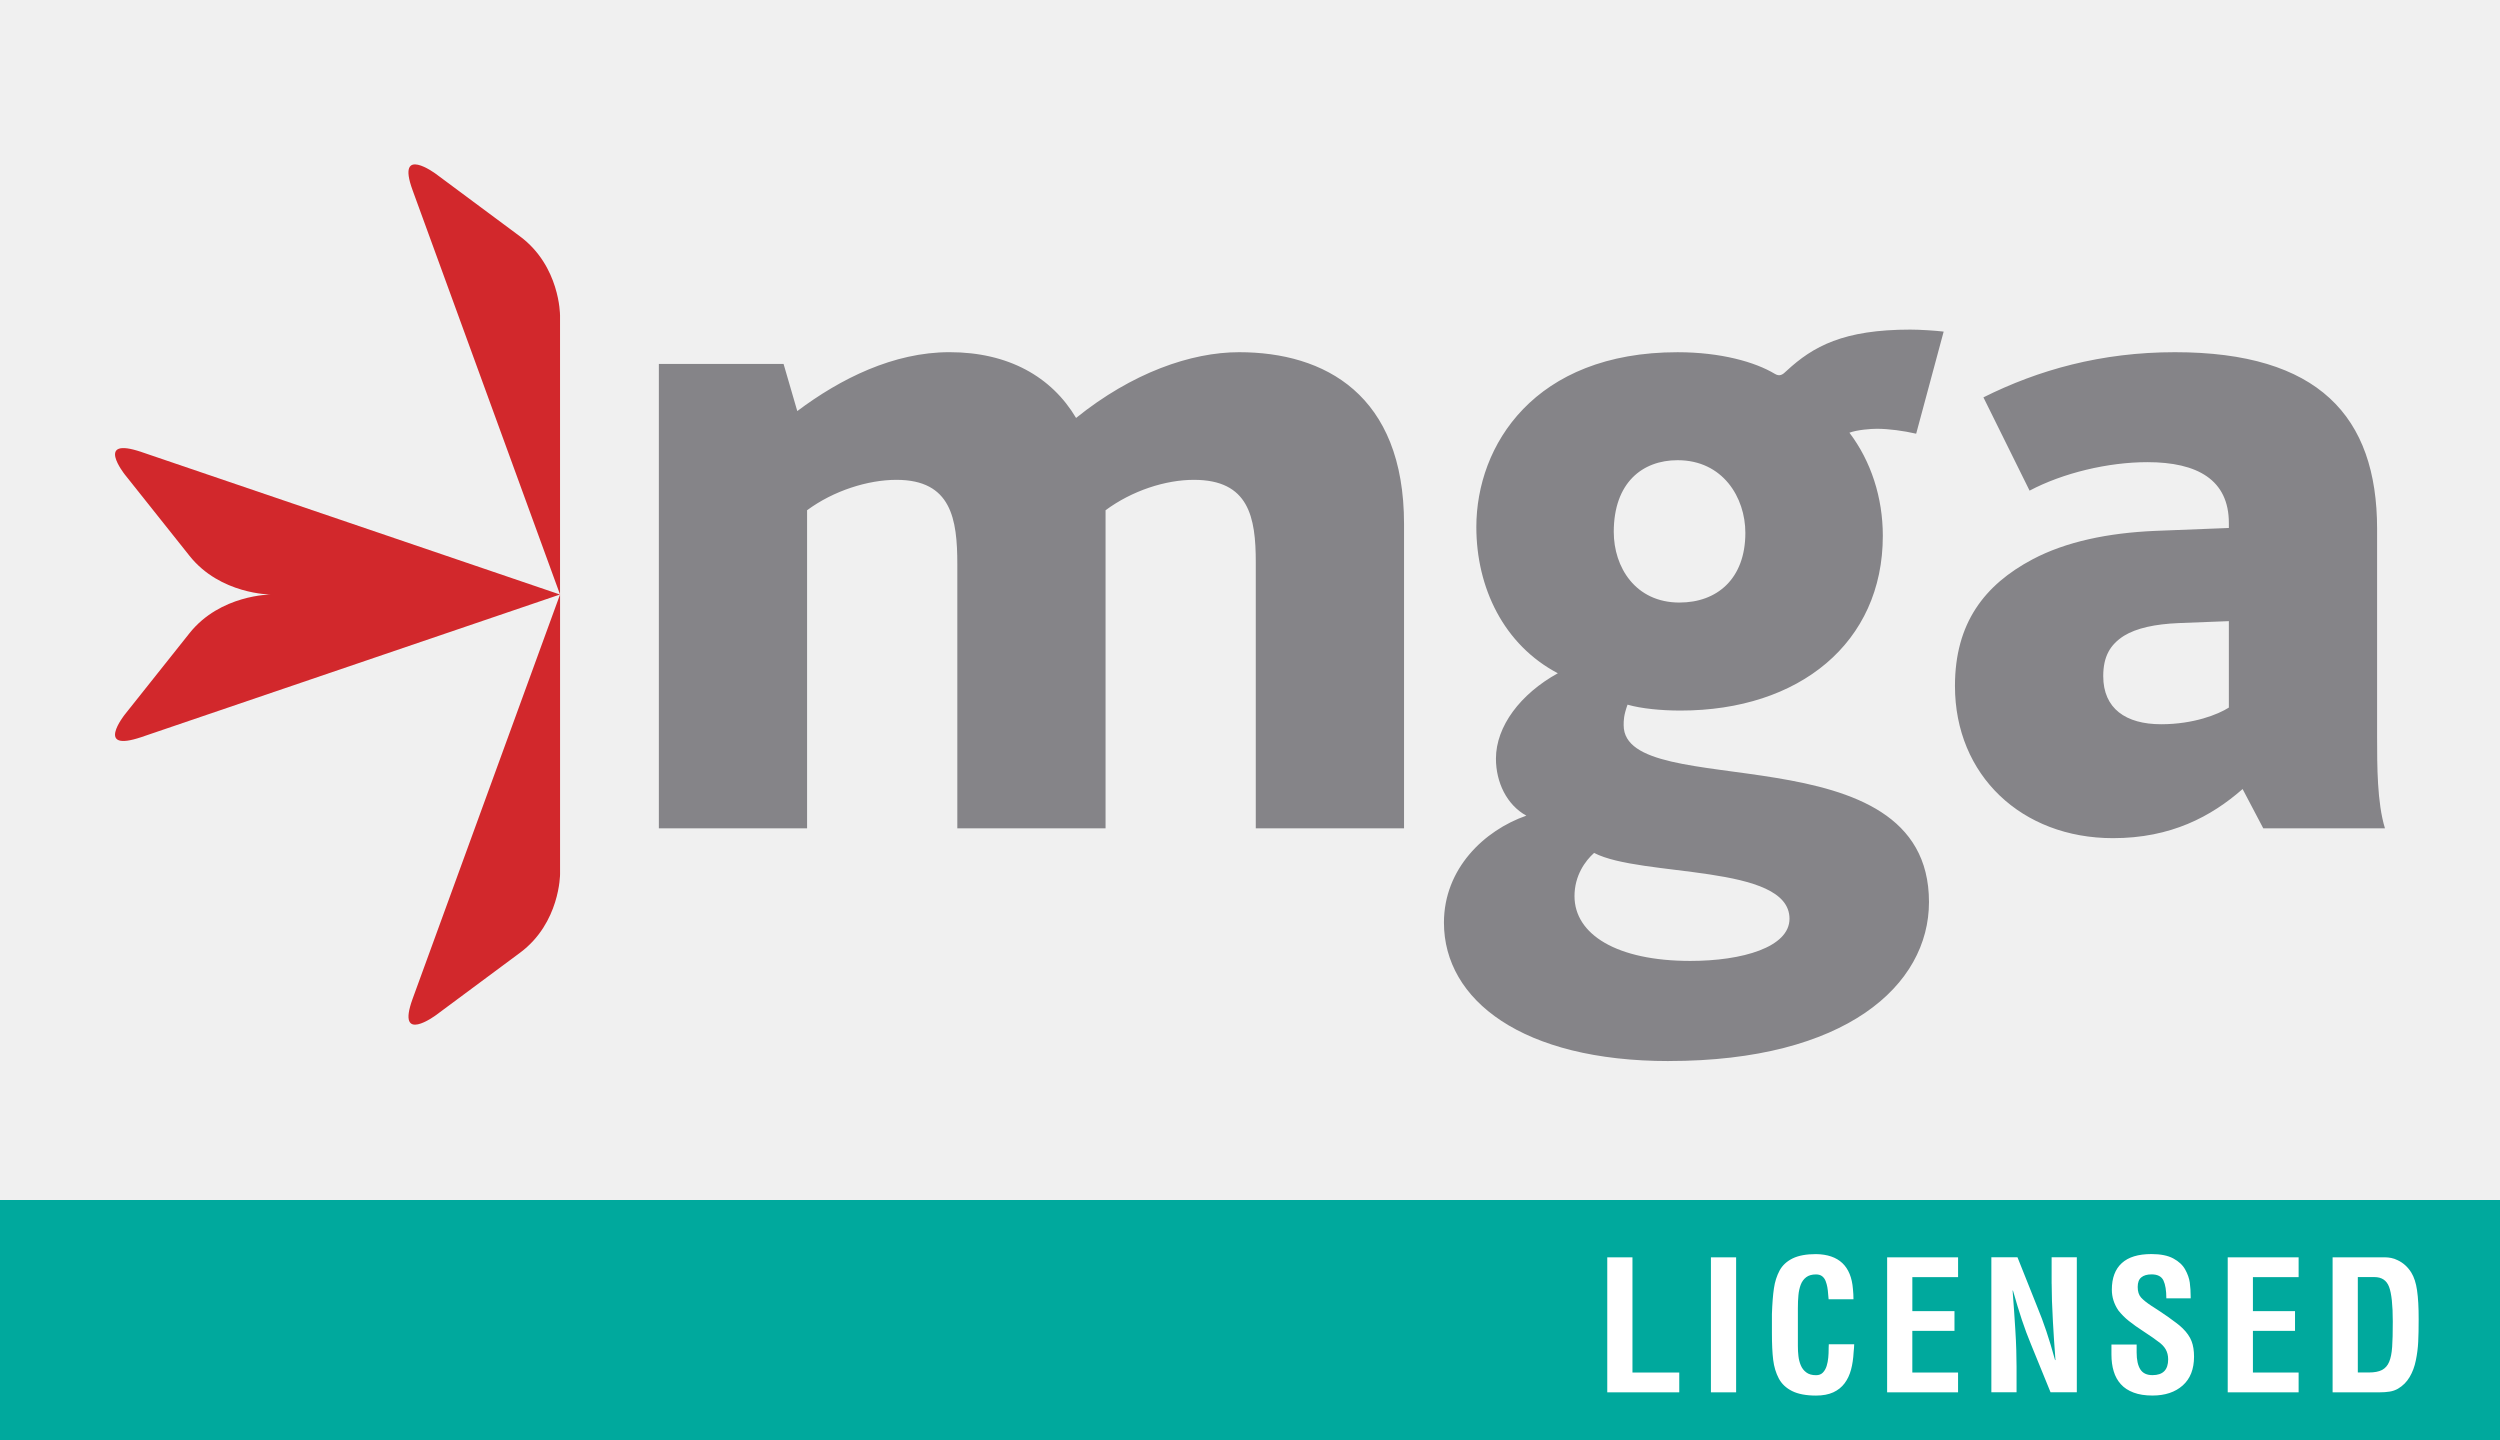
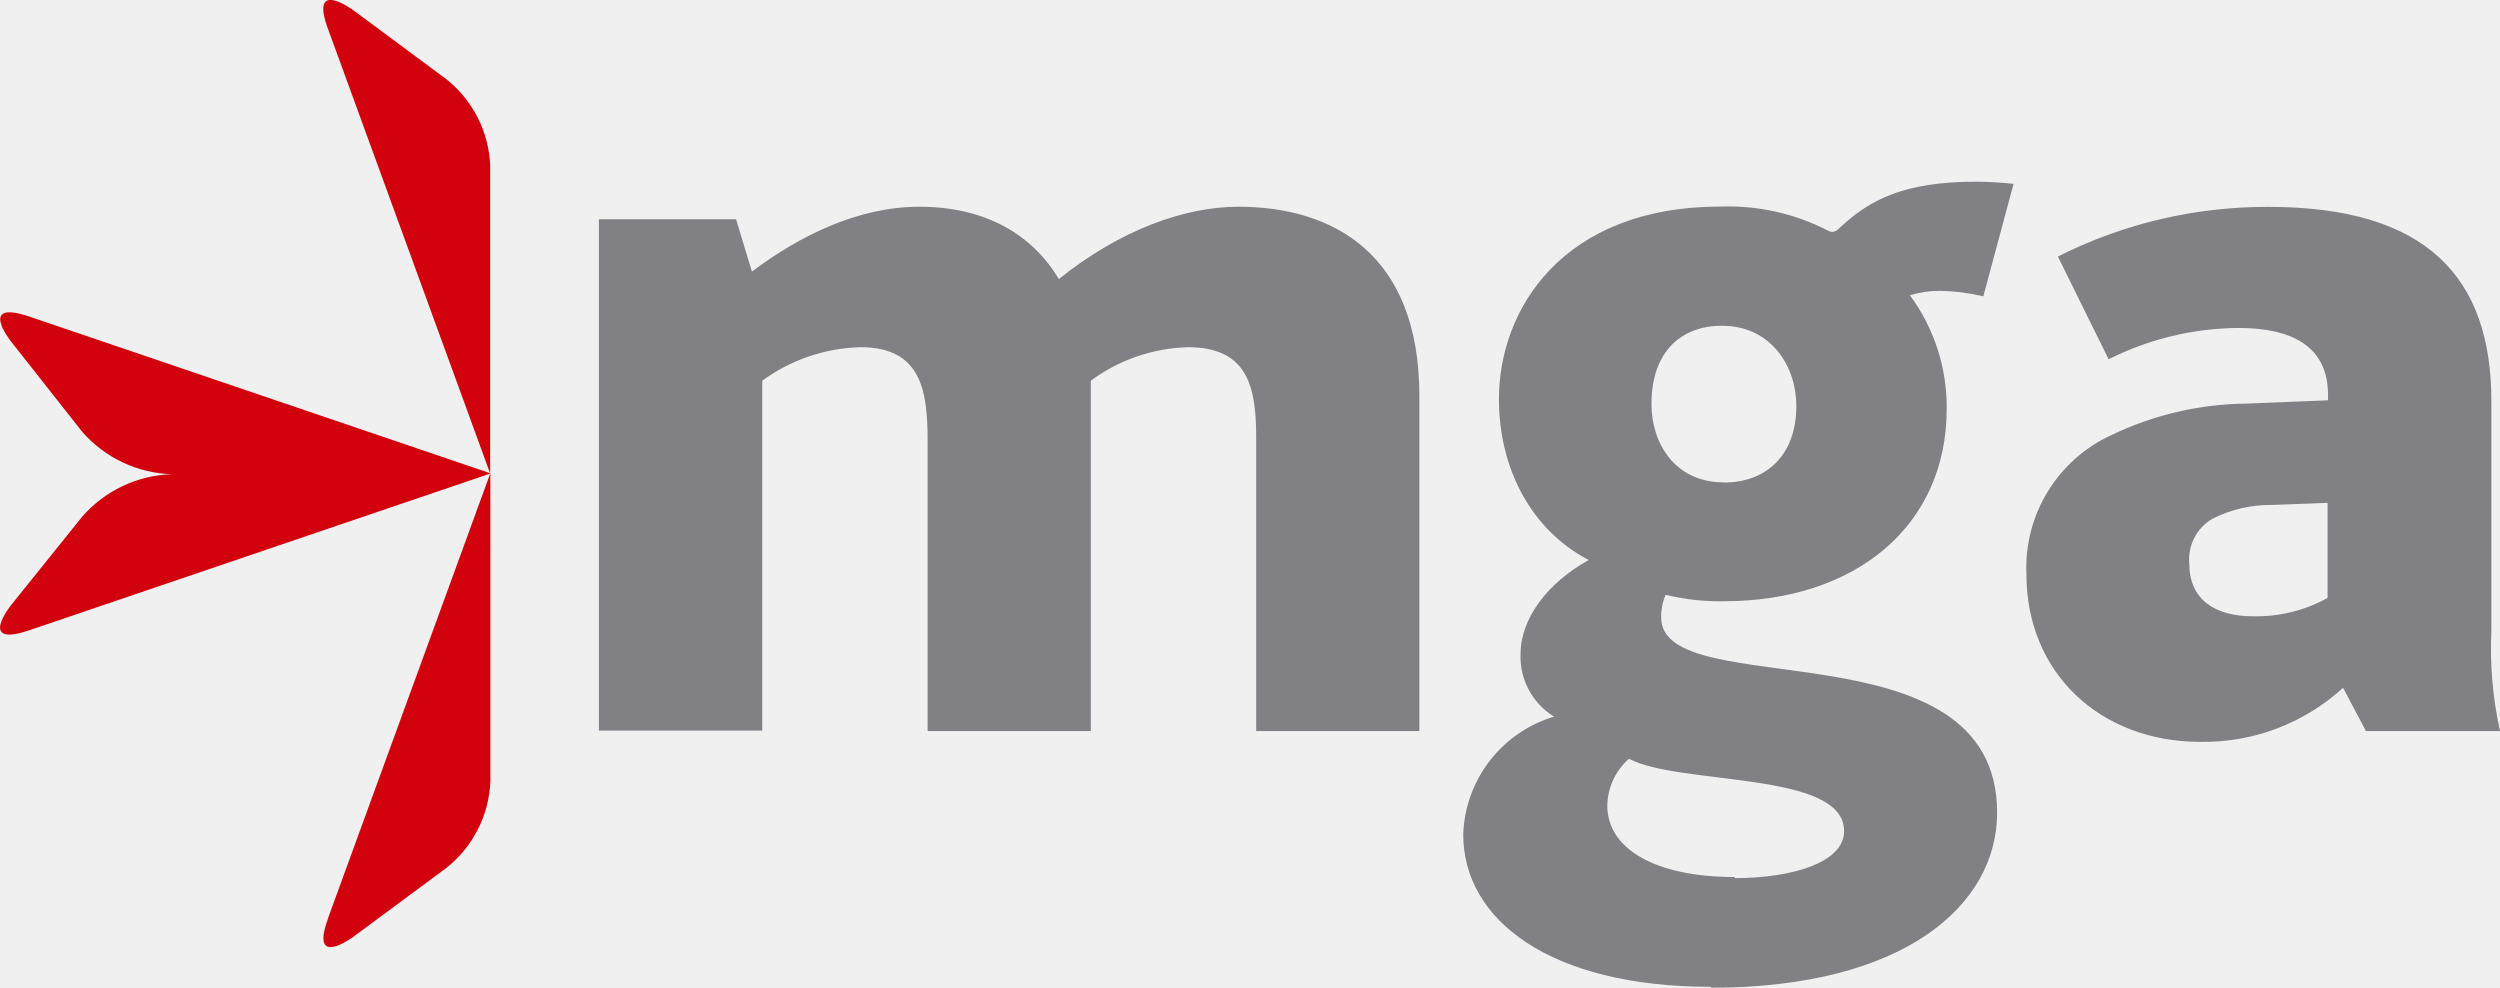
- <svg xmlns="http://www.w3.org/2000/svg" width="125" height="72" viewBox="4.917 224 125 72" enable-background="new 4.917 224 125 72">
-   <path fill="#00A99D" d="M4.917 284h125v12h-125z" />
-   <g fill="#fff">
-     <path d="M86.54 286.865h-1.26v6.75h3.6v-.99h-2.34zM90.463 286.865h1.26v6.75h-1.26zM96.35 291.42c0 .167-.006.322-.02.463-.012.14-.04.28-.08.414-.043.135-.105.246-.19.333s-.196.13-.34.13c-.204 0-.368-.046-.49-.14-.124-.093-.216-.212-.276-.36-.06-.145-.098-.298-.115-.453-.02-.156-.028-.327-.028-.514v-1.872c0-.25.008-.47.027-.66.017-.19.056-.363.114-.522.06-.158.152-.284.275-.378.122-.093.286-.14.49-.14.126 0 .228.03.306.09.078.06.137.142.176.244.04.102.066.202.084.3.02.1.033.23.045.393.01.108.015.18.02.216h1.243c0-.168-.01-.34-.027-.513-.09-1.146-.705-1.728-1.846-1.746-.486 0-.875.072-1.17.216-.293.145-.512.347-.652.607-.14.262-.236.56-.283.892-.05.332-.082.76-.1 1.28v.964c0 .534.02.977.063 1.328.043.35.137.66.28.93.144.272.366.48.665.63.3.15.7.227 1.197.227.342 0 .63-.055.865-.163.232-.108.422-.26.566-.454.146-.195.25-.422.32-.68.07-.258.112-.552.13-.882 0-.023.006-.09.018-.197.006-.108.01-.17.01-.19h-1.27c0 .04-.003.11-.008.206zM99.273 293.615h3.547v-.99h-2.287v-2.08h2.108v-.988h-2.107v-1.702h2.287v-.99h-3.547zM107.5 288.188c0 .51.02 1.143.063 1.898.03.553.072 1.19.127 1.917h-.02c-.148-.54-.295-1.02-.436-1.444s-.297-.836-.463-1.238l-.98-2.457h-1.306v6.75h1.26v-1.27c0-.24-.004-.517-.014-.832-.008-.314-.025-.667-.05-1.058-.017-.3-.036-.596-.058-.887l-.076-1.04h.018c.156.553.305 1.04.445 1.464.14.423.292.83.454 1.22l.98 2.402h1.314v-6.75h-1.26v1.324zM114.053 290.42c-.084-.084-.193-.177-.328-.278-.137-.103-.27-.2-.4-.293-.133-.094-.262-.183-.39-.267-.124-.084-.263-.174-.413-.27l-.018-.01c-.246-.16-.424-.304-.535-.427s-.167-.3-.167-.526c0-.223.06-.383.18-.48.12-.1.29-.15.514-.15.3 0 .498.103.594.307s.144.5.144.89h1.217v-.07c0-.26-.015-.495-.044-.712-.03-.216-.107-.435-.23-.656-.123-.224-.32-.407-.594-.555s-.64-.22-1.094-.22c-.66 0-1.154.15-1.484.454-.33.302-.496.744-.496 1.326 0 .372.11.717.324 1.035.156.198.332.376.527.53.194.157.452.34.776.55.313.205.54.363.686.478.166.114.293.243.377.387.083.145.126.313.126.504 0 .527-.262.79-.783.79-.283 0-.484-.095-.607-.286-.123-.192-.186-.475-.186-.847v-.396h-1.26v.496c0 .312.037.592.113.84.074.25.193.465.355.645.162.182.375.32.64.42.263.1.577.148.944.148.63 0 1.133-.168 1.512-.504.377-.336.566-.816.566-1.44 0-.3-.04-.56-.125-.778s-.233-.432-.442-.636zM116.303 293.615h3.545v-.99h-2.285v-2.08h2.105v-.988h-2.105v-1.702h2.285v-.99h-3.545zM125.77 288.517c-.053-.37-.15-.664-.287-.887-.174-.28-.402-.488-.684-.62-.11-.055-.218-.092-.325-.113-.11-.02-.207-.03-.297-.03h-2.63v6.75h2.33c.2 0 .374-.013.524-.037.15-.023.287-.072.414-.144.246-.145.44-.34.584-.585.145-.245.248-.522.31-.832.064-.31.103-.616.118-.922.016-.307.023-.685.023-1.135.002-.593-.026-1.074-.08-1.443zm-1.247 2.843c-.02.304-.07.548-.148.733-.078.187-.197.32-.355.405-.16.084-.38.126-.662.126h-.55v-4.77h.83c.364 0 .61.163.733.49s.185.904.185 1.732c0 .554-.01.982-.032 1.284z" />
-   </g>
-   <g>
-     <path fill="#D2282C" d="M25.546 273.945l7.373-20.22L12 260.85c-2.38.812-.844-1.122-.844-1.122l3.235-4.067c1.54-1.935 4.062-1.935 4.062-1.935s-2.523 0-4.06-1.934l-3.236-4.066s-1.537-1.935.843-1.122l20.92 7.123v13.983s0 2.44-2 3.926l-4.21 3.125c-.002 0-2 1.487-1.164-.815m7.373-34.202v13.982l-7.374-20.22c-.84-2.3 1.162-.814 1.162-.814l4.21 3.127c2 1.487 2 3.926 2 3.926" />
-   </g>
-   <g>
-     <path fill="#858488" d="M37.858 265.418h7.413v-15.906c1.326-.98 3.045-1.52 4.468-1.52 2.75 0 3.044 1.962 3.044 4.22v13.206h7.412V249.512c1.326-.98 2.994-1.52 4.418-1.52 2.75 0 3.093 1.864 3.093 4.122v13.304h7.413V250.2c0-6.48-3.978-8.59-8.248-8.59-2.404 0-5.35 1.03-8.15 3.287-1.225-2.06-3.386-3.288-6.33-3.288-2.798 0-5.45 1.323-7.61 2.945l-.685-2.356H37.86v23.218h-.002zm50.498 11.633c8.836 0 13.01-3.778 13.01-7.95 0-8.69-15.266-4.91-15.266-8.838 0-.246 0-.49.194-1.03.687.197 1.67.295 2.65.295 5.94 0 10.114-3.387 10.114-8.737 0-1.916-.59-3.73-1.67-5.156.393-.146 1.08-.196 1.375-.196.587 0 1.324.1 1.963.246l1.374-5.105c-.393-.048-1.18-.1-1.67-.1-3.338 0-4.858.834-6.184 2.063-.198.195-.345.295-.59.148-.982-.59-2.7-1.08-4.86-1.08-7.167 0-10.062 4.663-10.062 8.737 0 3.044 1.374 5.893 4.074 7.315-1.865 1.03-3.094 2.65-3.094 4.27 0 1.18.54 2.31 1.52 2.85-2.107.734-4.12 2.65-4.12 5.35.002 3.876 3.928 6.92 11.242 6.92m1.08-5.007c-3.682 0-5.794-1.325-5.794-3.24 0-1.03.54-1.768.98-2.16 2.357 1.228 9.77.54 9.77 3.29.002 1.422-2.354 2.11-4.957 2.11m-.54-17.918c-2.208 0-3.29-1.768-3.29-3.533 0-2.454 1.425-3.585 3.193-3.585 2.26 0 3.387 1.865 3.387 3.633 0 2.307-1.425 3.484-3.29 3.484m29.185 11.29h6.085c-.393-1.275-.393-3.142-.393-4.564v-10.407c0-5.646-2.945-8.836-10.11-8.836-3.683 0-6.826.884-9.574 2.258l2.308 4.664c1.67-.885 3.926-1.424 5.89-1.424 2.503 0 4.074.884 4.074 3.044v.247l-3.682.145c-2.356.1-4.467.54-6.136 1.424-2.404 1.275-3.877 3.19-3.877 6.33 0 4.47 3.337 7.61 7.902 7.61 2.896 0 4.91-1.08 6.48-2.456l1.033 1.964zm-1.72-10.358v4.32c-.538.344-1.766.833-3.386.833-1.767 0-2.895-.784-2.895-2.404 0-.983.342-1.57 1.03-2.014.638-.393 1.568-.59 2.747-.64l2.504-.097z" />
-   </g>
+ <svg xmlns="http://www.w3.org/2000/svg" id="Layer_1" data-name="Layer 1" viewBox="0 0 159.63 63.07">
+   <defs>
+     <style>.cls-1{fill:#d1010e;}.cls-2{fill:#818084;}</style>
+   </defs>
+   <path class="cls-1" d="M31.3,10.58V30.24L20.93,1.81C19.75-1.43,22.57.66,22.57.66l5.92,4.39a7.42,7.42,0,0,1,2.81,5.52M20.93,58.67,31.3,30.24l-29.42,10C-1.47,41.38.69,38.66.69,38.66L5.24,33a7.92,7.92,0,0,1,5.71-2.72,7.92,7.92,0,0,1-5.71-2.72L.7,21.8s-2.16-2.72,1.19-1.58l29.42,10V49.9a7.41,7.41,0,0,1-2.81,5.52l-5.93,4.39s-2.81,2.09-1.63-1.14" />
+   <path class="cls-2" d="M148.62,32.11v6.07a9.39,9.39,0,0,1-4.76,1.17c-2.49,0-4.07-1.1-4.07-3.38a3,3,0,0,1,1.45-2.83,8.19,8.19,0,0,1,3.87-.9Zm2.45,14.57h8.56a24.46,24.46,0,0,1-.55-6.42V25.63c0-7.94-4.14-12.42-14.22-12.42a29.58,29.58,0,0,0-13.46,3.17l3.24,6.56a18.78,18.78,0,0,1,8.28-2c3.52,0,5.73,1.24,5.73,4.28v.34l-5.18.21a20.38,20.38,0,0,0-8.63,2,9.33,9.33,0,0,0-5.45,8.9c0,6.28,4.69,10.7,11.11,10.7a13.2,13.2,0,0,0,9.11-3.45Zm-41-15.88c-3.11,0-4.62-2.48-4.62-5,0-3.45,2-5,4.49-5,3.17,0,4.76,2.62,4.76,5.11,0,3.24-2,4.9-4.62,4.9M110.77,56c-5.18,0-8.14-1.86-8.14-4.55a4.08,4.08,0,0,1,1.38-3c3.31,1.73,13.74.76,13.74,4.62,0,2-3.31,3-7,3m-1.52,7c12.42,0,18.29-5.31,18.29-11.18,0-12.25-21.45-6.89-21.45-12.46a3.58,3.58,0,0,1,.28-1.45,14.6,14.6,0,0,0,3.73.41c8.35,0,14.22-4.76,14.22-12.29a12,12,0,0,0-2.35-7.25,6.86,6.86,0,0,1,1.93-.28,13.14,13.14,0,0,1,2.76.35l1.93-7.18c-.55-.07-1.66-.14-2.35-.14-4.69,0-6.83,1.17-8.7,2.9-.28.28-.48.41-.83.21a13.88,13.88,0,0,0-6.83-1.52c-10.08,0-14.15,6.56-14.15,12.29,0,4.28,1.93,8.28,5.73,10.28-2.62,1.45-4.35,3.73-4.35,6a4.49,4.49,0,0,0,2.14,4,8.13,8.13,0,0,0-5.8,7.52c0,5.45,5.52,9.73,15.81,9.73m-71-16.36H48.67V24.31a11.1,11.1,0,0,1,6.28-2.14c3.86,0,4.28,2.76,4.28,5.94V46.68H69.65V24.31a10.9,10.9,0,0,1,6.21-2.14c3.87,0,4.35,2.62,4.35,5.8V46.68H90.63V25.28c0-9.11-5.56-12.08-11.56-12.08-3.38,0-7.52,1.45-11.46,4.62-1.73-2.9-4.76-4.62-8.9-4.62-3.93,0-7.66,1.86-10.7,4.14L47,14H38.24Z" />
</svg>
